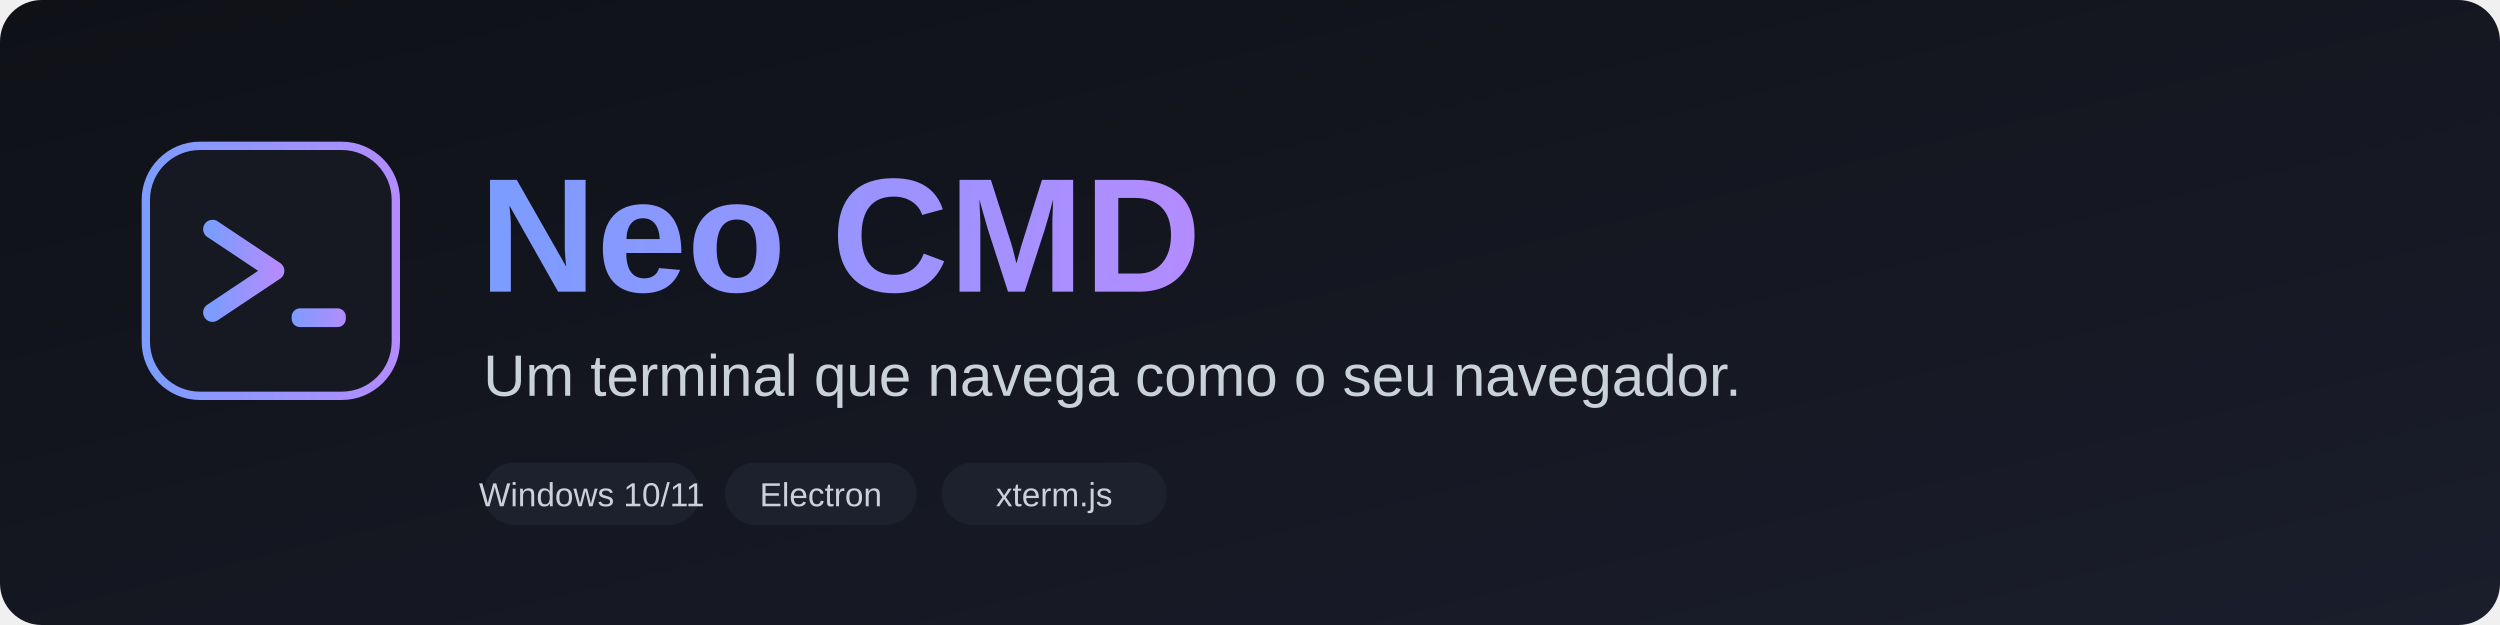
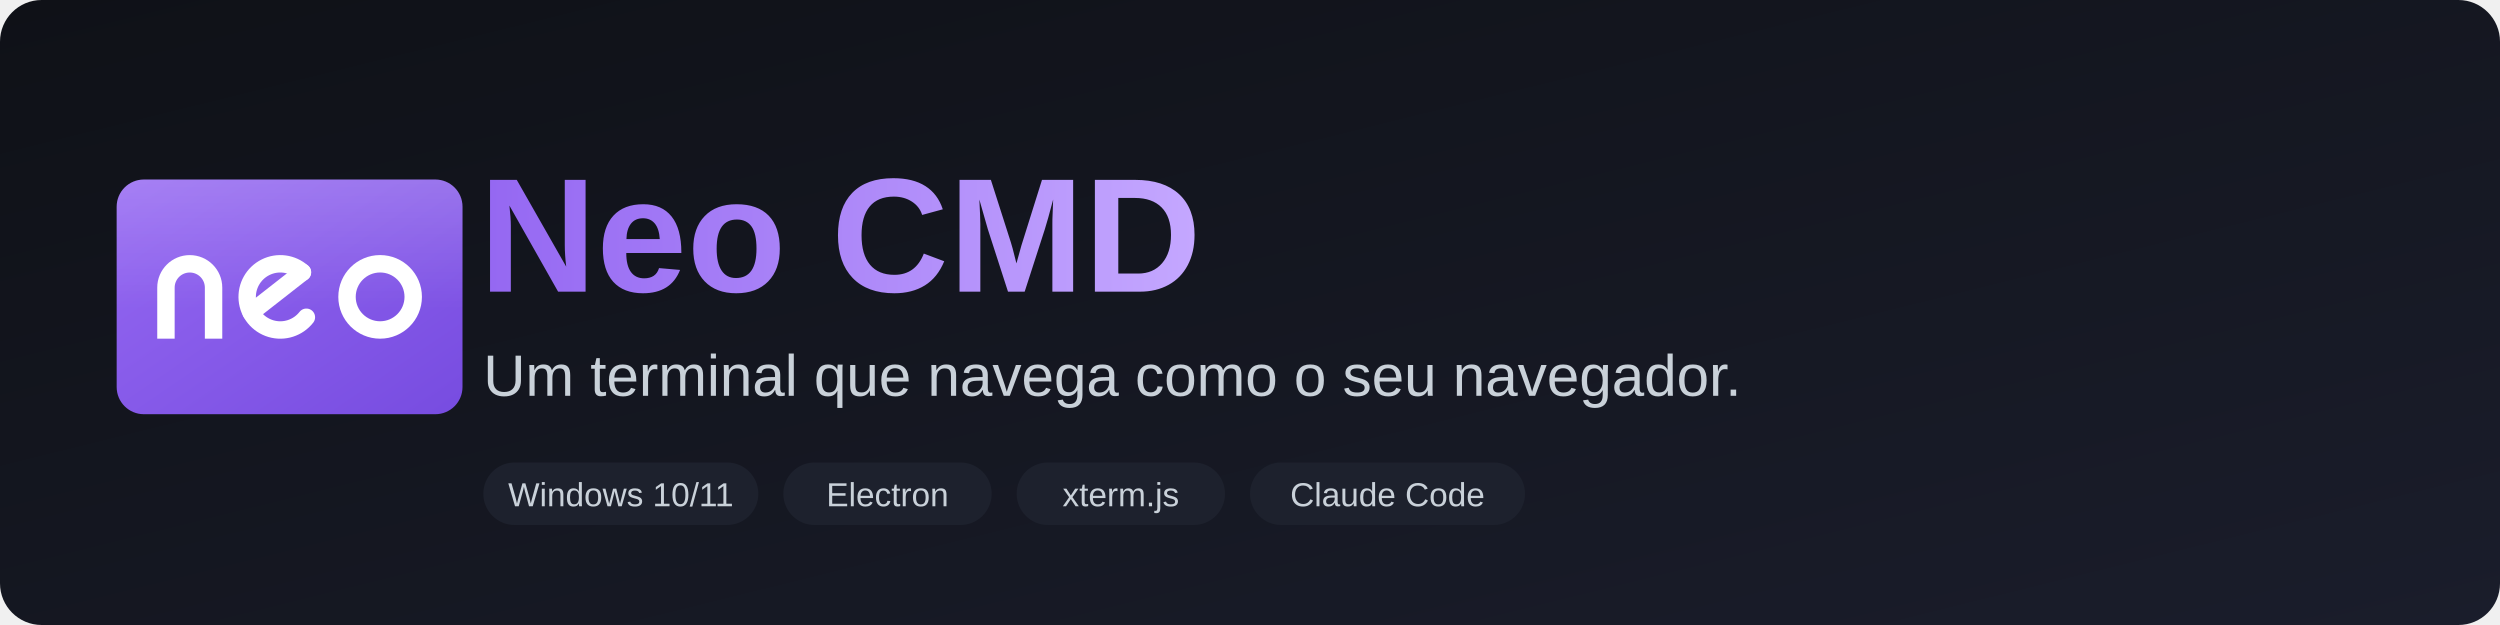
<svg xmlns="http://www.w3.org/2000/svg" width="1200" height="300" viewBox="0 0 1200 300" role="img" aria-label="Neo CMD">
  <defs>
    <linearGradient id="g" x1="0" y1="0" x2="1" y2="0">
-       <stop offset="0" stop-color="#7c9cff" />
-       <stop offset="1" stop-color="#b38cff" />
+       <stop offset="0" stop-color="#9568f2" />
+       <stop offset="1" stop-color="#c4a7ff" />
    </linearGradient>
    <linearGradient id="bg" x1="0" y1="0" x2="1" y2="1">
      <stop offset="0" stop-color="#0f1117" />
      <stop offset="1" stop-color="#1a1d2b" />
    </linearGradient>
  </defs>
  <rect width="1200" height="300" rx="20" fill="url(#bg)" />
-   <g transform="translate(70,70)">
-     <rect width="120" height="120" rx="26" fill="#161922" stroke="url(#g)" stroke-width="4" />
-     <path d="M32 40 L62 60 L32 80" fill="none" stroke="url(#g)" stroke-width="9" stroke-linecap="round" stroke-linejoin="round" />
-     <rect x="70" y="78" width="26" height="9" rx="4" fill="url(#g)" />
-   </g>
+   <svg x="56" y="86" width="166" height="113" viewBox="0 0 560 380">
+     <defs>
+       <linearGradient id="bnbg" x1="0" y1="0" x2="1" y2="1">
+         <stop offset="0" stop-color="#9568f2" />
+         <stop offset="1" stop-color="#774ce0" />
+       </linearGradient>
+       <linearGradient id="bnsh" x1="0" y1="0" x2="0" y2="1">
+         <stop offset="0" stop-color="#fff" stop-opacity=".16" />
+         <stop offset=".55" stop-color="#fff" stop-opacity="0" />
+       </linearGradient>
+     </defs>
+     <rect x="0" y="0" width="560" height="380" rx="44" fill="url(#bnbg)" />
+     <rect x="0" y="0" width="560" height="380" rx="44" fill="url(#bnsh)" />
+     <g fill="none" stroke="#fff" stroke-width="28.2">
+       <path d="M79.8 257.7 V175.0 A38.5 38.5 0 0 1 156.9 175.0 V257.7" />
+       <path d="M300.8 150.2 A53.6 53.6 0 1 0 307.2 223.0" stroke-linecap="round" />
+       <path d="M217.7 215.2 L300.8 150.2" stroke-linecap="round" />
+       <circle cx="426.6" cy="190.0" r="53.6" />
+     </g>
+   </svg>
  <text x="230" y="140" font-family="Segoe UI, Arial, sans-serif" font-size="78" font-weight="700" fill="url(#g)">Neo CMD</text>
  <text x="232" y="190" font-family="Segoe UI, Arial, sans-serif" font-size="28" fill="#c9d1d9">Um terminal que navega como o seu navegador.</text>
  <g transform="translate(232,222)" font-family="Segoe UI, Arial, sans-serif" font-size="16">
-     <rect width="104" height="30" rx="15" fill="#1d212d" />
-     <text x="52" y="21" text-anchor="middle" fill="#c9d1d9">Windows 10/11</text>
-     <rect x="116" width="92" height="30" rx="15" fill="#1d212d" />
-     <text x="162" y="21" text-anchor="middle" fill="#c9d1d9">Electron</text>
-     <rect x="220" width="108" height="30" rx="15" fill="#1d212d" />
-     <text x="274" y="21" text-anchor="middle" fill="#c9d1d9">xterm.js</text>
+     <rect width="132" height="30" rx="15" fill="#1d212d" />
+     <text x="66" y="21" text-anchor="middle" fill="#c9d1d9">Windows 10/11</text>
+     <rect x="144" width="100" height="30" rx="15" fill="#1d212d" />
+     <text x="194" y="21" text-anchor="middle" fill="#c9d1d9">Electron</text>
+     <rect x="256" width="100" height="30" rx="15" fill="#1d212d" />
+     <text x="306" y="21" text-anchor="middle" fill="#c9d1d9">xterm.js</text>
+     <rect x="368" width="132" height="30" rx="15" fill="#1d212d" />
+     <text x="434" y="21" text-anchor="middle" fill="#c9d1d9">Claude Code</text>
  </g>
</svg>
